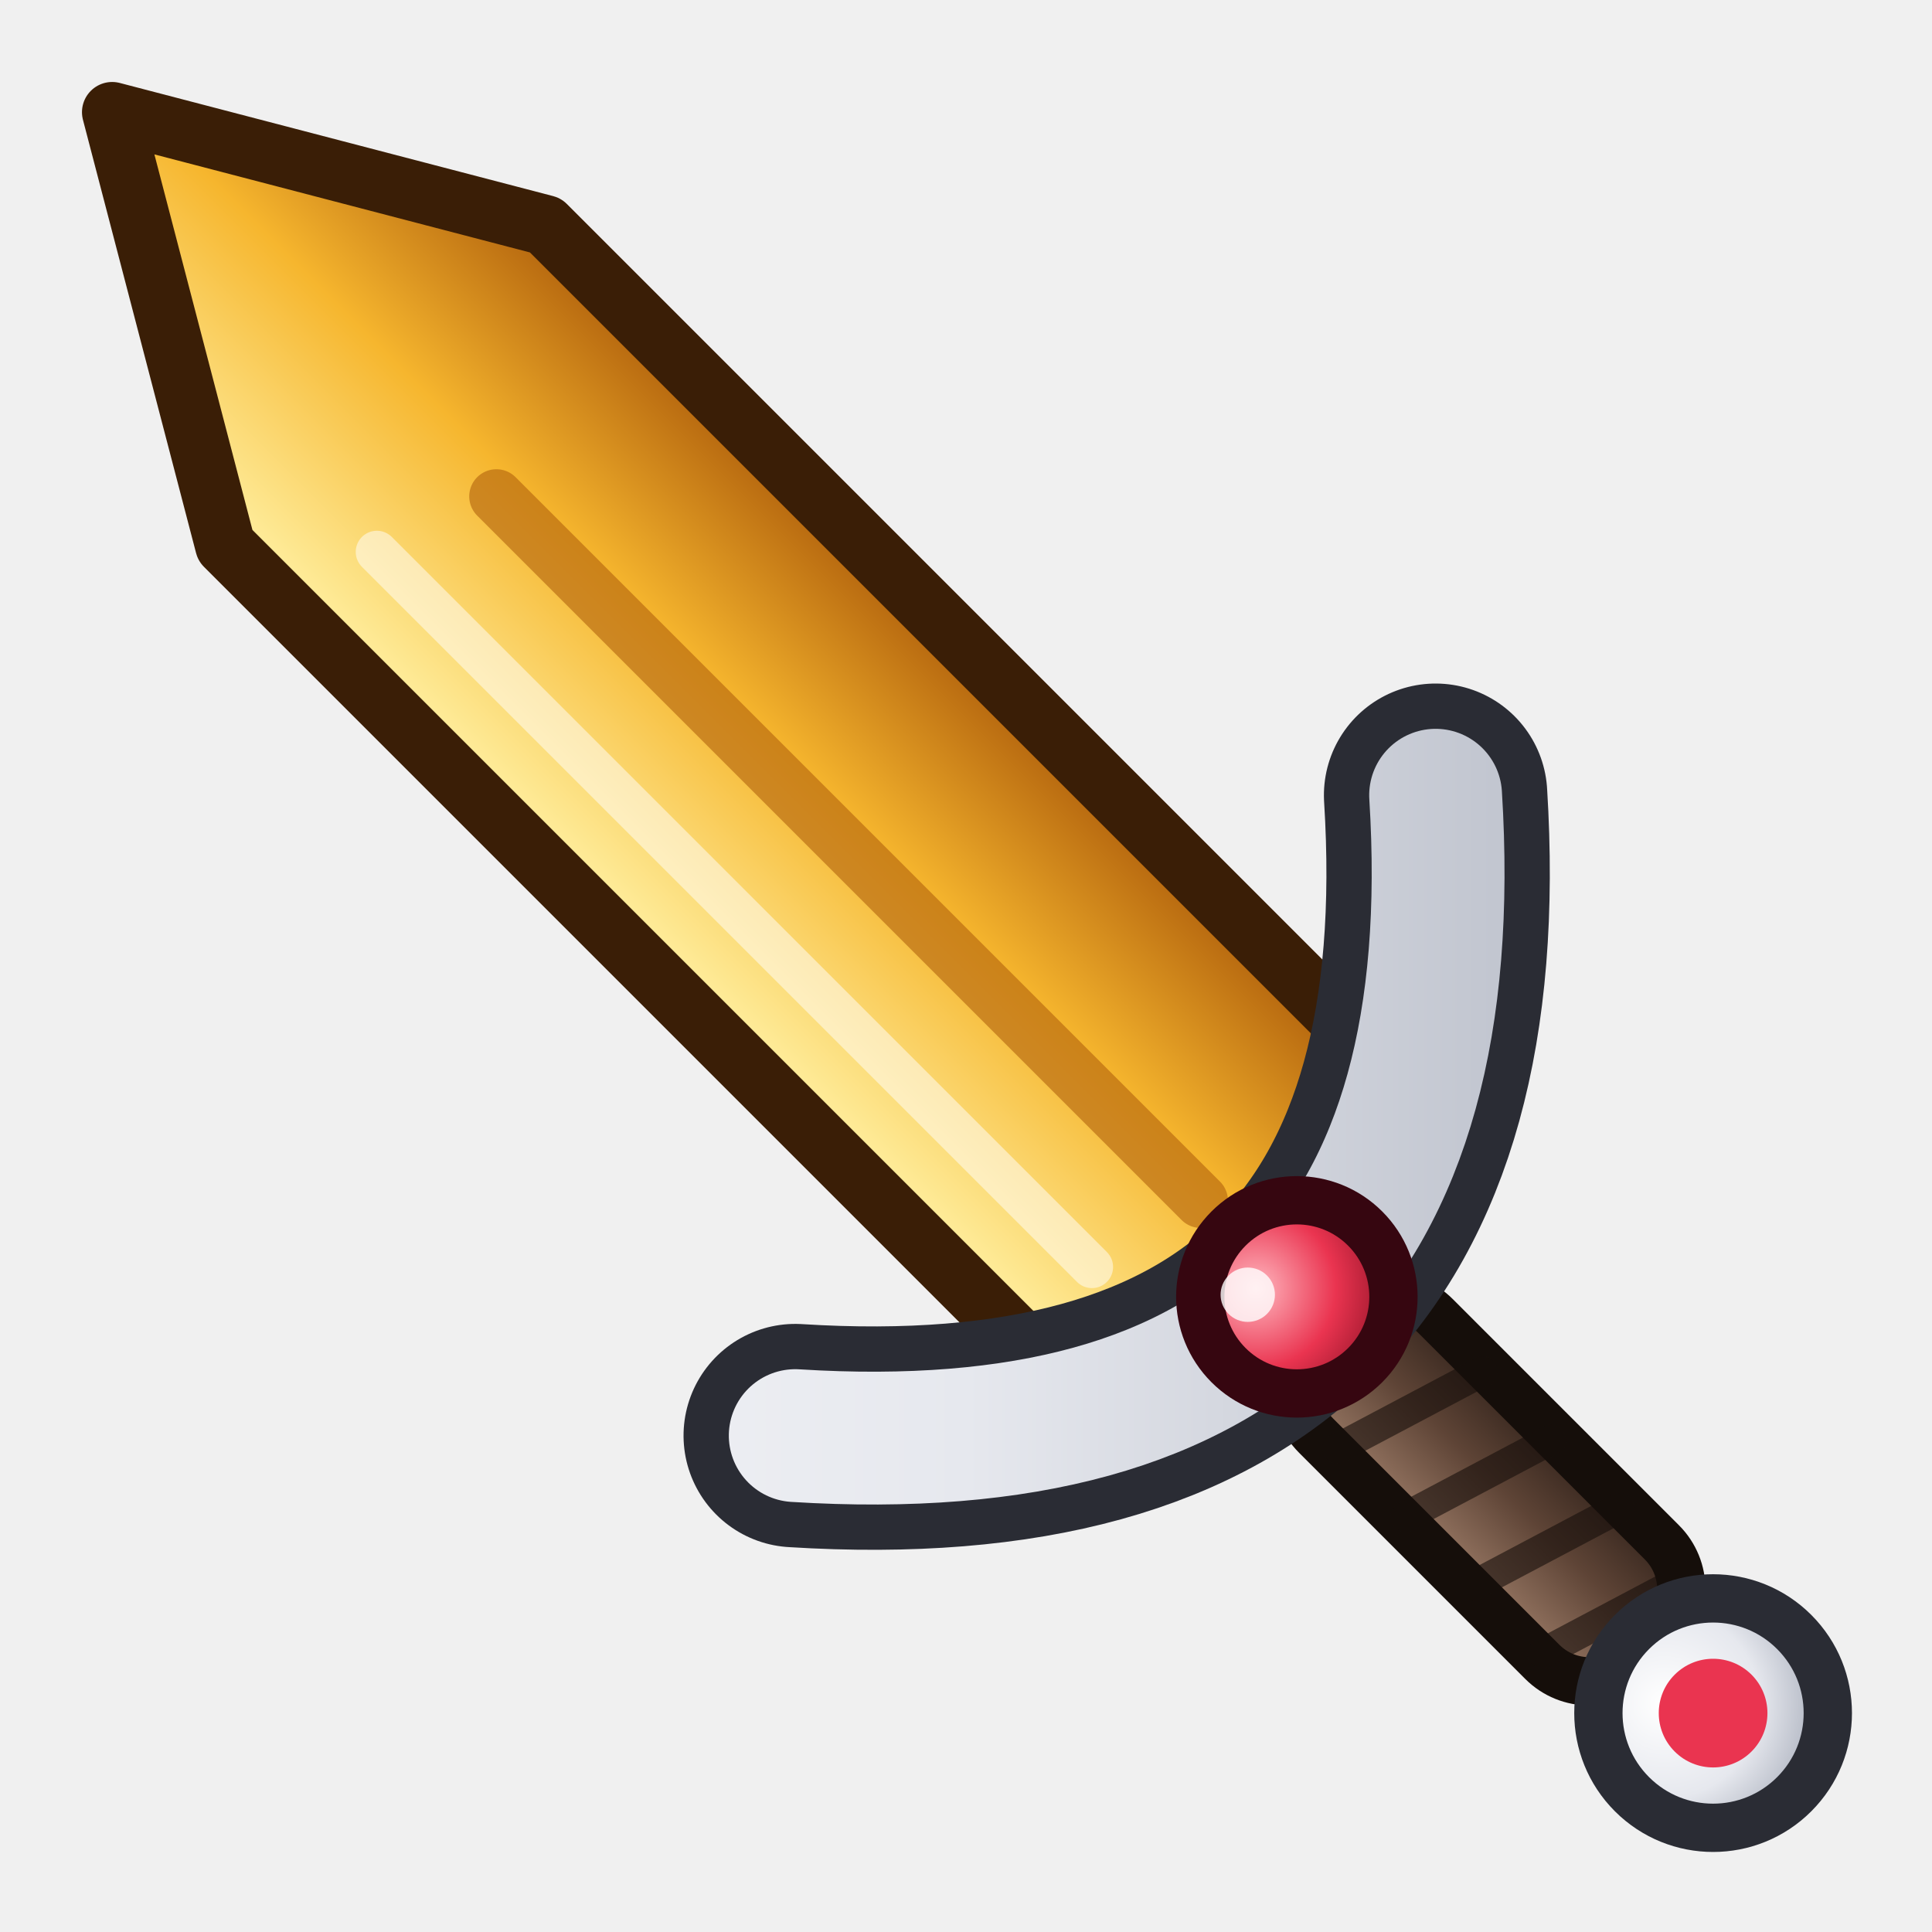
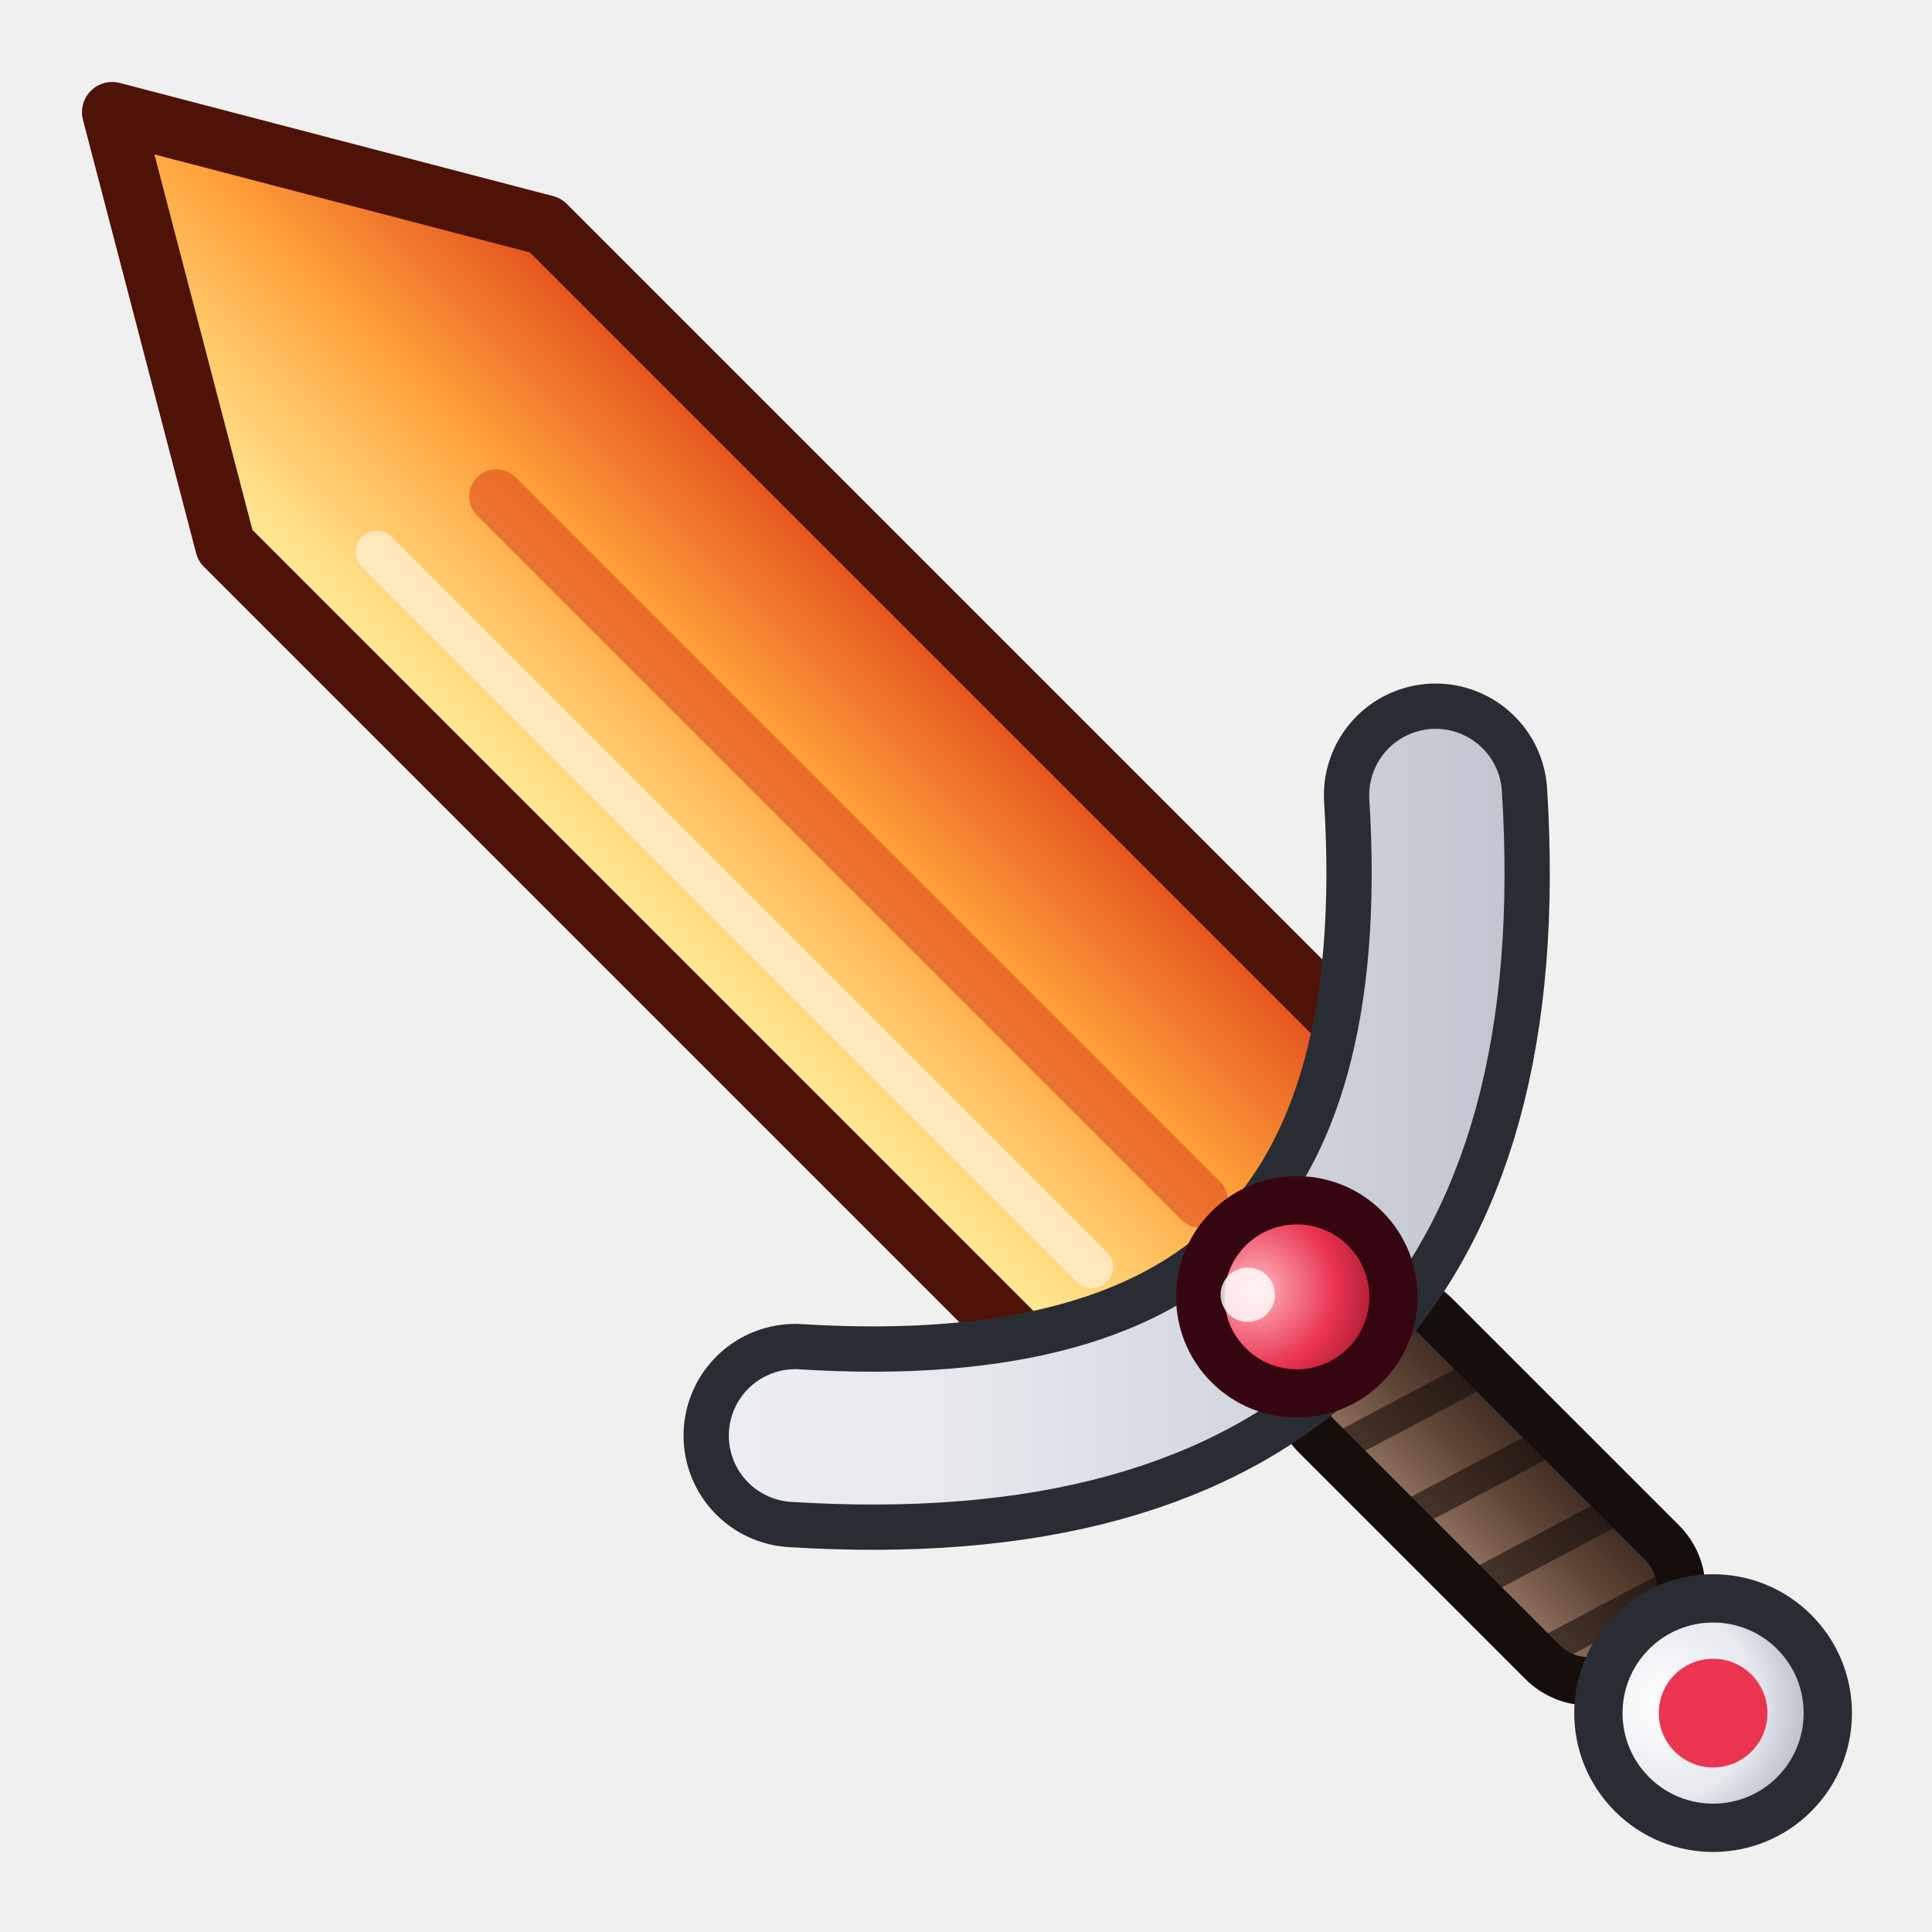
<svg xmlns="http://www.w3.org/2000/svg" data-generated="modern_icons.py" viewBox="0 0 64 64">
  <defs>
    <linearGradient id="g1" x1="0" y1="0" x2="1" y2="0">
-       <stop offset="0" stop-color="#fff2a6" />
-       <stop offset=".55" stop-color="#f6b62e" />
-       <stop offset="1" stop-color="#b0600c" />
+       <stop offset="0" stop-color="#fff2a0" />
+       <stop offset=".55" stop-color="#ffa23a" />
+       <stop offset="1" stop-color="#e04a1c" />
    </linearGradient>
    <linearGradient id="g2" x1="0" y1="0" x2="1" y2="0">
      <stop offset="0" stop-color="#9a7a66" />
      <stop offset=".55" stop-color="#5e4436" />
      <stop offset="1" stop-color="#35251d" />
    </linearGradient>
    <radialGradient id="g3" cx="0.38" cy="0.32" r="0.75">
      <stop offset="0" stop-color="#ffffff" />
      <stop offset=".55" stop-color="#e6e8ee" />
      <stop offset="1" stop-color="#a0a6b4" />
    </radialGradient>
    <linearGradient id="g4" gradientUnits="userSpaceOnUse" x1="8" y1="8" x2="56" y2="56">
      <stop offset="0" stop-color="#ffffff" />
      <stop offset=".5" stop-color="#e6e8ee" />
      <stop offset="1" stop-color="#a0a6b4" />
    </linearGradient>
    <radialGradient id="g5" cx="0.38" cy="0.32" r="0.75">
      <stop offset="0" stop-color="#ffb8c0" />
      <stop offset=".55" stop-color="#ea3450" />
      <stop offset="1" stop-color="#8a1024" />
    </radialGradient>
  </defs>
  <g transform="rotate(-45 32 32)">
-     <path d="M24.5 46 L24.5 4.8 L32 -8 L39.5 4.8 L39.5 46 Z" fill="url(#g1)" stroke="#3a1e06" stroke-width="2" stroke-linejoin="round" stroke-linecap="round" />
-     <path d="M32 43 L32 10" fill="none" stroke="#b0600c" stroke-width="1.8" stroke-linecap="round" stroke-linejoin="round" opacity="0.6" />
+     <path d="M24.5 46 L24.5 4.8 L32 -8 L39.5 4.8 L39.5 46 Z" fill="url(#g1)" stroke="#4e1206" stroke-width="2" stroke-linejoin="round" stroke-linecap="round" />
+     <path d="M32 43 L32 10" fill="none" stroke="#e04a1c" stroke-width="1.8" stroke-linecap="round" stroke-linejoin="round" opacity="0.6" />
    <path d="M27.9 42 L27.9 8.5" fill="none" stroke="#ffffff" stroke-width="1.4" stroke-linecap="round" stroke-linejoin="round" opacity="0.5" />
    <rect x="29.2" y="49" width="5.6" height="15" rx="2.2" fill="url(#g2)" stroke="#150e0a" stroke-width="1.6" />
    <path d="M29.4 52 L34.6 53.6" fill="none" stroke="#150e0a" stroke-width="1" stroke-linecap="round" stroke-linejoin="round" opacity="0.6" />
    <path d="M29.4 55.2 L34.6 56.8" fill="none" stroke="#150e0a" stroke-width="1" stroke-linecap="round" stroke-linejoin="round" opacity="0.6" />
    <path d="M29.4 58.4 L34.6 60" fill="none" stroke="#150e0a" stroke-width="1" stroke-linecap="round" stroke-linejoin="round" opacity="0.6" />
    <path d="M29.4 61.6 L34.6 63.2" fill="none" stroke="#150e0a" stroke-width="1" stroke-linecap="round" stroke-linejoin="round" opacity="0.6" />
    <circle cx="32" cy="67" r="3.8" fill="url(#g3)" stroke="#2a2c34" stroke-width="1.6" />
    <circle cx="32" cy="67" r="1.8" fill="#ea3450" />
    <path d="M17 39 Q32 56 47 39" fill="none" stroke="#2a2c34" stroke-width="7.4" stroke-linecap="round" stroke-linejoin="round" />
    <path d="M17 39 Q32 56 47 39" fill="none" stroke="url(#g4)" stroke-width="4.4" stroke-linecap="round" stroke-linejoin="round" />
    <circle cx="32" cy="47.5" r="3.2" fill="url(#g5)" stroke="#360610" stroke-width="1.6" />
    <circle cx="30.9" cy="46.3" r="0.9" fill="#ffffff" opacity="0.8" />
  </g>
</svg>
